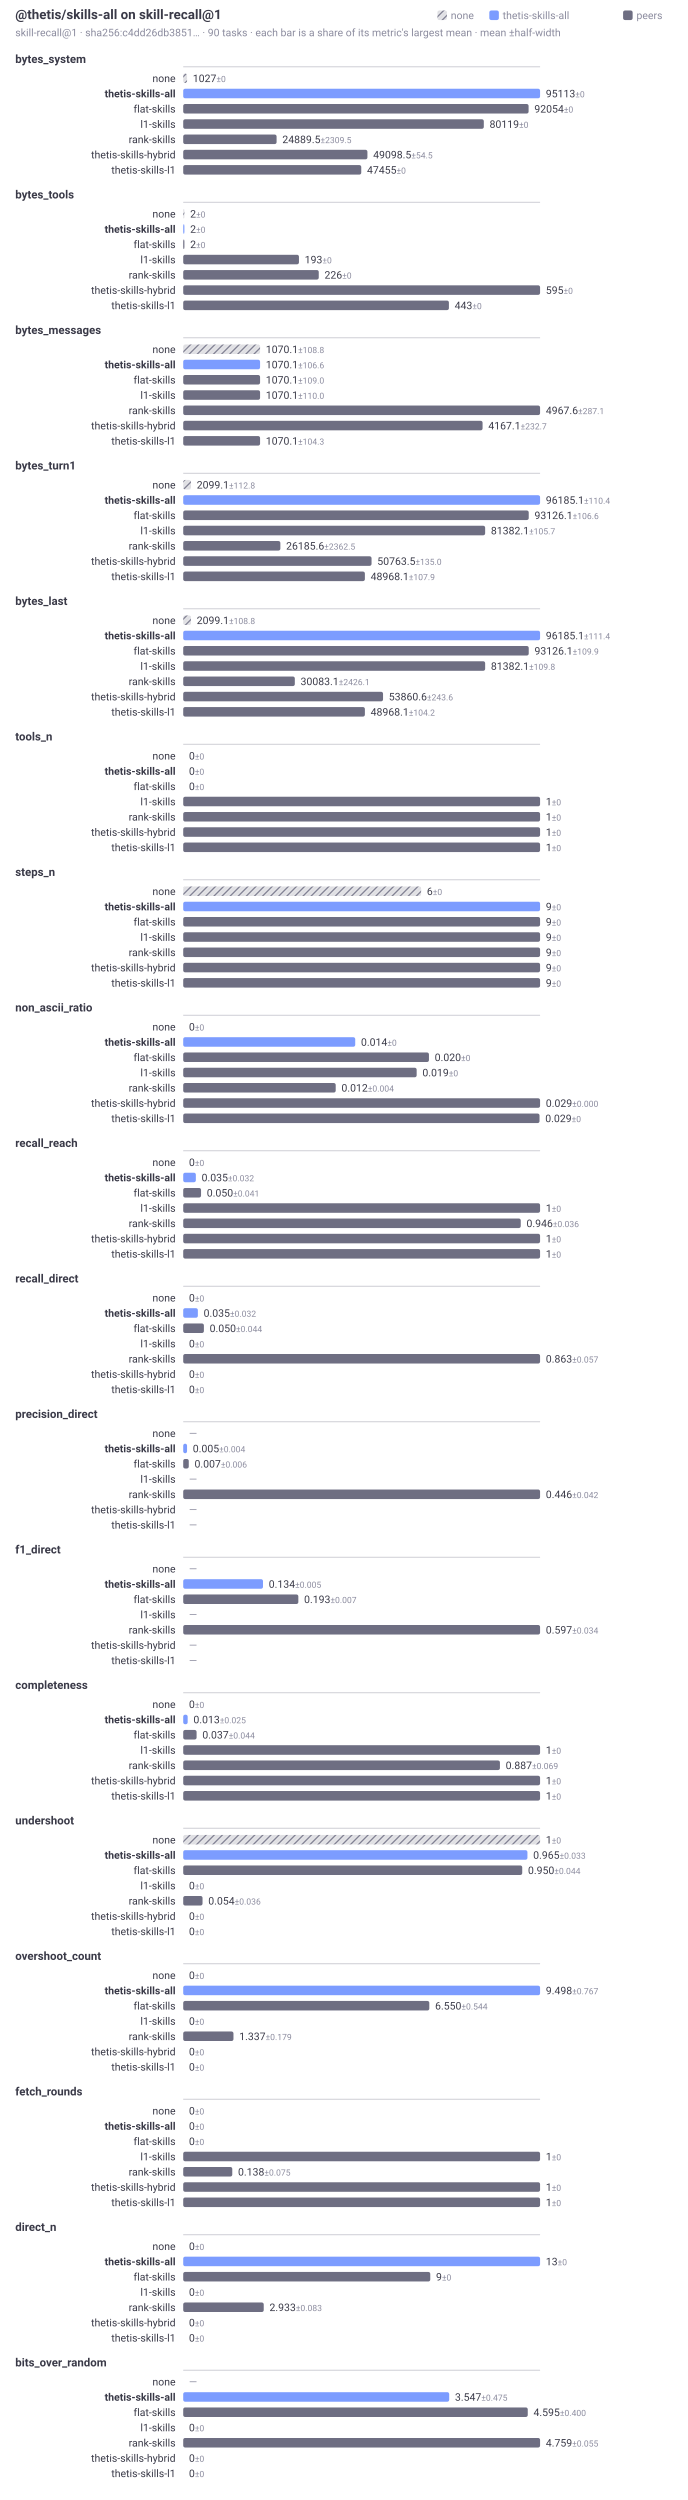
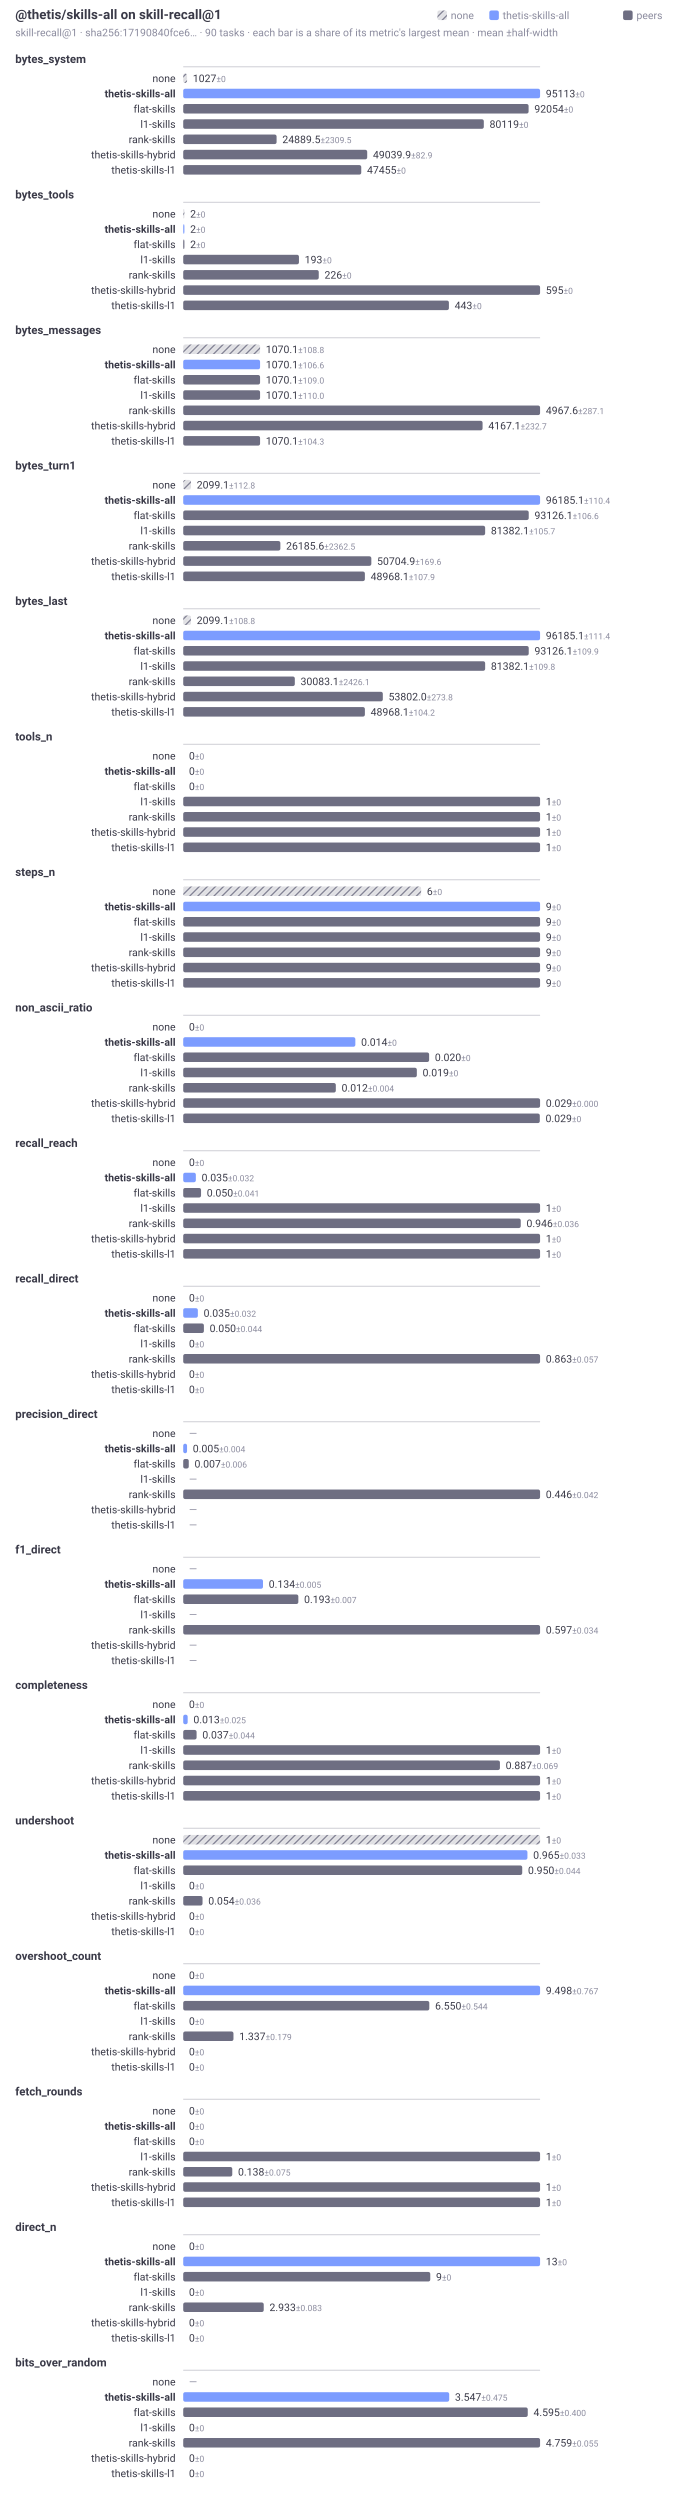
<svg xmlns="http://www.w3.org/2000/svg" width="720" height="2620" viewBox="0 0 720 2620" role="img" aria-labelledby="t d" font-family="system-ui, -apple-system, Segoe UI, Roboto, sans-serif">
  <style>.t{fill:#3a3a48}.f{fill:#8b8b9e}@media (prefers-color-scheme:dark){.t{fill:#d2d2dc}.f{fill:#9a9aae}}</style>
  <defs>
    <pattern id="hatch" width="6" height="6" patternUnits="userSpaceOnUse" patternTransform="rotate(45)">
      <rect width="6" height="6" fill="#6e6e82" fill-opacity="0.22" />
      <line x1="0" y1="0" x2="0" y2="6" stroke="#6e6e82" stroke-width="2" />
    </pattern>
  </defs>
  <text class="t" x="16" y="20" font-size="14" font-weight="600">@thetis/skills-all on skill-recall@1</text>
-   <text class="f" x="16" y="38" font-size="11">skill-recall@1 · sha256:c4dd26db3851… · 90 tasks · each bar is a share of its metric's largest mean · mean ±half-width</text>
+   <text class="f" x="16" y="38" font-size="11">skill-recall@1 · sha256:17190840fce6… · 90 tasks · each bar is a share of its metric's largest mean · mean ±half-width</text>
  <rect x="653" y="11" width="10" height="10" rx="2" fill="#6e6e82" />
  <text class="f" x="667" y="20" font-size="11">peers</text>
  <rect x="512.8" y="11" width="10" height="10" rx="2" fill="#7c9cff" />
  <text class="f" x="526.8" y="20" font-size="11">thetis-skills-all</text>
  <rect x="458.4" y="11" width="10" height="10" rx="2" fill="url(#hatch)" />
  <text class="f" x="472.4" y="20" font-size="11">none</text>
  <text class="t" x="16" y="66" font-size="12" font-weight="600">bytes_system</text>
  <line x1="192" y1="70" x2="566" y2="70" stroke="#6e6e82" stroke-opacity="0.35" stroke-width="1" />
  <text class="t" x="184" y="86" font-size="11" text-anchor="end">none</text>
  <rect x="192" y="77" width="4.04" height="10" rx="2" fill="url(#hatch)" />
  <text class="t" x="202.04" y="86" font-size="11">1027<tspan class="f" font-size="9"> ±0</tspan>
  </text>
  <text class="t" x="184" y="102" font-size="11" text-anchor="end" font-weight="600">thetis-skills-all</text>
  <rect x="192" y="93" width="374" height="10" rx="2" fill="#7c9cff" />
  <text class="t" x="572" y="102" font-size="11">95113<tspan class="f" font-size="9"> ±0</tspan>
  </text>
  <text class="t" x="184" y="118" font-size="11" text-anchor="end">flat-skills</text>
  <rect x="192" y="109" width="361.97" height="10" rx="2" fill="#6e6e82" />
  <text class="t" x="559.97" y="118" font-size="11">92054<tspan class="f" font-size="9"> ±0</tspan>
  </text>
  <text class="t" x="184" y="134" font-size="11" text-anchor="end">l1-skills</text>
  <rect x="192" y="125" width="315.04" height="10" rx="2" fill="#6e6e82" />
  <text class="t" x="513.04" y="134" font-size="11">80119<tspan class="f" font-size="9"> ±0</tspan>
  </text>
  <text class="t" x="184" y="150" font-size="11" text-anchor="end">rank-skills</text>
  <rect x="192" y="141" width="97.87" height="10" rx="2" fill="#6e6e82" />
  <text class="t" x="295.87" y="150" font-size="11">24889.5<tspan class="f" font-size="9"> ±2309.5</tspan>
  </text>
  <text class="t" x="184" y="166" font-size="11" text-anchor="end">thetis-skills-hybrid</text>
-   <rect x="192" y="157" width="193.06" height="10" rx="2" fill="#6e6e82" />
-   <text class="t" x="391.06" y="166" font-size="11">49098.5<tspan class="f" font-size="9"> ±54.5</tspan>
+   <rect x="192" y="157" width="192.83" height="10" rx="2" fill="#6e6e82" />
+   <text class="t" x="390.83" y="166" font-size="11">49039.9<tspan class="f" font-size="9"> ±82.9</tspan>
  </text>
  <text class="t" x="184" y="182" font-size="11" text-anchor="end">thetis-skills-l1</text>
  <rect x="192" y="173" width="186.6" height="10" rx="2" fill="#6e6e82" />
  <text class="t" x="384.6" y="182" font-size="11">47455<tspan class="f" font-size="9"> ±0</tspan>
  </text>
  <text class="t" x="16" y="208" font-size="12" font-weight="600">bytes_tools</text>
  <line x1="192" y1="212" x2="566" y2="212" stroke="#6e6e82" stroke-opacity="0.35" stroke-width="1" />
  <text class="t" x="184" y="228" font-size="11" text-anchor="end">none</text>
  <rect x="192" y="219" width="1.26" height="10" rx="2" fill="url(#hatch)" />
  <text class="t" x="199.26" y="228" font-size="11">2<tspan class="f" font-size="9"> ±0</tspan>
  </text>
  <text class="t" x="184" y="244" font-size="11" text-anchor="end" font-weight="600">thetis-skills-all</text>
  <rect x="192" y="235" width="1.26" height="10" rx="2" fill="#7c9cff" />
  <text class="t" x="199.26" y="244" font-size="11">2<tspan class="f" font-size="9"> ±0</tspan>
  </text>
  <text class="t" x="184" y="260" font-size="11" text-anchor="end">flat-skills</text>
  <rect x="192" y="251" width="1.26" height="10" rx="2" fill="#6e6e82" />
  <text class="t" x="199.26" y="260" font-size="11">2<tspan class="f" font-size="9"> ±0</tspan>
  </text>
  <text class="t" x="184" y="276" font-size="11" text-anchor="end">l1-skills</text>
  <rect x="192" y="267" width="121.31" height="10" rx="2" fill="#6e6e82" />
  <text class="t" x="319.31" y="276" font-size="11">193<tspan class="f" font-size="9"> ±0</tspan>
  </text>
  <text class="t" x="184" y="292" font-size="11" text-anchor="end">rank-skills</text>
  <rect x="192" y="283" width="142.06" height="10" rx="2" fill="#6e6e82" />
  <text class="t" x="340.06" y="292" font-size="11">226<tspan class="f" font-size="9"> ±0</tspan>
  </text>
  <text class="t" x="184" y="308" font-size="11" text-anchor="end">thetis-skills-hybrid</text>
  <rect x="192" y="299" width="374" height="10" rx="2" fill="#6e6e82" />
  <text class="t" x="572" y="308" font-size="11">595<tspan class="f" font-size="9"> ±0</tspan>
  </text>
  <text class="t" x="184" y="324" font-size="11" text-anchor="end">thetis-skills-l1</text>
  <rect x="192" y="315" width="278.46" height="10" rx="2" fill="#6e6e82" />
  <text class="t" x="476.46" y="324" font-size="11">443<tspan class="f" font-size="9"> ±0</tspan>
  </text>
  <text class="t" x="16" y="350" font-size="12" font-weight="600">bytes_messages</text>
  <line x1="192" y1="354" x2="566" y2="354" stroke="#6e6e82" stroke-opacity="0.35" stroke-width="1" />
  <text class="t" x="184" y="370" font-size="11" text-anchor="end">none</text>
  <rect x="192" y="361" width="80.56" height="10" rx="2" fill="url(#hatch)" />
  <text class="t" x="278.56" y="370" font-size="11">1070.1<tspan class="f" font-size="9"> ±108.8</tspan>
  </text>
  <text class="t" x="184" y="386" font-size="11" text-anchor="end" font-weight="600">thetis-skills-all</text>
  <rect x="192" y="377" width="80.56" height="10" rx="2" fill="#7c9cff" />
  <text class="t" x="278.56" y="386" font-size="11">1070.1<tspan class="f" font-size="9"> ±106.6</tspan>
  </text>
  <text class="t" x="184" y="402" font-size="11" text-anchor="end">flat-skills</text>
  <rect x="192" y="393" width="80.56" height="10" rx="2" fill="#6e6e82" />
  <text class="t" x="278.56" y="402" font-size="11">1070.1<tspan class="f" font-size="9"> ±109.0</tspan>
  </text>
  <text class="t" x="184" y="418" font-size="11" text-anchor="end">l1-skills</text>
  <rect x="192" y="409" width="80.56" height="10" rx="2" fill="#6e6e82" />
  <text class="t" x="278.56" y="418" font-size="11">1070.1<tspan class="f" font-size="9"> ±110.0</tspan>
  </text>
  <text class="t" x="184" y="434" font-size="11" text-anchor="end">rank-skills</text>
  <rect x="192" y="425" width="374" height="10" rx="2" fill="#6e6e82" />
  <text class="t" x="572" y="434" font-size="11">4967.6<tspan class="f" font-size="9"> ±287.1</tspan>
  </text>
  <text class="t" x="184" y="450" font-size="11" text-anchor="end">thetis-skills-hybrid</text>
  <rect x="192" y="441" width="313.74" height="10" rx="2" fill="#6e6e82" />
  <text class="t" x="511.74" y="450" font-size="11">4167.1<tspan class="f" font-size="9"> ±232.7</tspan>
  </text>
  <text class="t" x="184" y="466" font-size="11" text-anchor="end">thetis-skills-l1</text>
  <rect x="192" y="457" width="80.56" height="10" rx="2" fill="#6e6e82" />
  <text class="t" x="278.56" y="466" font-size="11">1070.1<tspan class="f" font-size="9"> ±104.3</tspan>
  </text>
  <text class="t" x="16" y="492" font-size="12" font-weight="600">bytes_turn1</text>
  <line x1="192" y1="496" x2="566" y2="496" stroke="#6e6e82" stroke-opacity="0.35" stroke-width="1" />
  <text class="t" x="184" y="512" font-size="11" text-anchor="end">none</text>
  <rect x="192" y="503" width="8.16" height="10" rx="2" fill="url(#hatch)" />
  <text class="t" x="206.16" y="512" font-size="11">2099.1<tspan class="f" font-size="9"> ±112.8</tspan>
  </text>
  <text class="t" x="184" y="528" font-size="11" text-anchor="end" font-weight="600">thetis-skills-all</text>
  <rect x="192" y="519" width="374" height="10" rx="2" fill="#7c9cff" />
  <text class="t" x="572" y="528" font-size="11">96185.1<tspan class="f" font-size="9"> ±110.4</tspan>
  </text>
  <text class="t" x="184" y="544" font-size="11" text-anchor="end">flat-skills</text>
  <rect x="192" y="535" width="362.11" height="10" rx="2" fill="#6e6e82" />
  <text class="t" x="560.11" y="544" font-size="11">93126.1<tspan class="f" font-size="9"> ±106.6</tspan>
  </text>
  <text class="t" x="184" y="560" font-size="11" text-anchor="end">l1-skills</text>
  <rect x="192" y="551" width="316.44" height="10" rx="2" fill="#6e6e82" />
  <text class="t" x="514.44" y="560" font-size="11">81382.1<tspan class="f" font-size="9"> ±105.7</tspan>
  </text>
  <text class="t" x="184" y="576" font-size="11" text-anchor="end">rank-skills</text>
  <rect x="192" y="567" width="101.82" height="10" rx="2" fill="#6e6e82" />
  <text class="t" x="299.82" y="576" font-size="11">26185.6<tspan class="f" font-size="9"> ±2362.5</tspan>
  </text>
  <text class="t" x="184" y="592" font-size="11" text-anchor="end">thetis-skills-hybrid</text>
-   <rect x="192" y="583" width="197.39" height="10" rx="2" fill="#6e6e82" />
-   <text class="t" x="395.39" y="592" font-size="11">50763.5<tspan class="f" font-size="9"> ±135.0</tspan>
+   <rect x="192" y="583" width="197.16" height="10" rx="2" fill="#6e6e82" />
+   <text class="t" x="395.16" y="592" font-size="11">50704.9<tspan class="f" font-size="9"> ±169.6</tspan>
  </text>
  <text class="t" x="184" y="608" font-size="11" text-anchor="end">thetis-skills-l1</text>
  <rect x="192" y="599" width="190.4" height="10" rx="2" fill="#6e6e82" />
  <text class="t" x="388.4" y="608" font-size="11">48968.1<tspan class="f" font-size="9"> ±107.9</tspan>
  </text>
  <text class="t" x="16" y="634" font-size="12" font-weight="600">bytes_last</text>
  <line x1="192" y1="638" x2="566" y2="638" stroke="#6e6e82" stroke-opacity="0.35" stroke-width="1" />
  <text class="t" x="184" y="654" font-size="11" text-anchor="end">none</text>
  <rect x="192" y="645" width="8.16" height="10" rx="2" fill="url(#hatch)" />
  <text class="t" x="206.16" y="654" font-size="11">2099.1<tspan class="f" font-size="9"> ±108.8</tspan>
  </text>
  <text class="t" x="184" y="670" font-size="11" text-anchor="end" font-weight="600">thetis-skills-all</text>
  <rect x="192" y="661" width="374" height="10" rx="2" fill="#7c9cff" />
  <text class="t" x="572" y="670" font-size="11">96185.1<tspan class="f" font-size="9"> ±111.4</tspan>
  </text>
  <text class="t" x="184" y="686" font-size="11" text-anchor="end">flat-skills</text>
  <rect x="192" y="677" width="362.11" height="10" rx="2" fill="#6e6e82" />
  <text class="t" x="560.11" y="686" font-size="11">93126.1<tspan class="f" font-size="9"> ±109.9</tspan>
  </text>
  <text class="t" x="184" y="702" font-size="11" text-anchor="end">l1-skills</text>
  <rect x="192" y="693" width="316.44" height="10" rx="2" fill="#6e6e82" />
  <text class="t" x="514.44" y="702" font-size="11">81382.1<tspan class="f" font-size="9"> ±109.8</tspan>
  </text>
  <text class="t" x="184" y="718" font-size="11" text-anchor="end">rank-skills</text>
  <rect x="192" y="709" width="116.97" height="10" rx="2" fill="#6e6e82" />
  <text class="t" x="314.97" y="718" font-size="11">30083.1<tspan class="f" font-size="9"> ±2426.1</tspan>
  </text>
  <text class="t" x="184" y="734" font-size="11" text-anchor="end">thetis-skills-hybrid</text>
-   <rect x="192" y="725" width="209.43" height="10" rx="2" fill="#6e6e82" />
-   <text class="t" x="407.43" y="734" font-size="11">53860.6<tspan class="f" font-size="9"> ±243.6</tspan>
+   <rect x="192" y="725" width="209.2" height="10" rx="2" fill="#6e6e82" />
+   <text class="t" x="407.2" y="734" font-size="11">53802.0<tspan class="f" font-size="9"> ±273.8</tspan>
  </text>
  <text class="t" x="184" y="750" font-size="11" text-anchor="end">thetis-skills-l1</text>
  <rect x="192" y="741" width="190.4" height="10" rx="2" fill="#6e6e82" />
  <text class="t" x="388.4" y="750" font-size="11">48968.1<tspan class="f" font-size="9"> ±104.2</tspan>
  </text>
  <text class="t" x="16" y="776" font-size="12" font-weight="600">tools_n</text>
  <line x1="192" y1="780" x2="566" y2="780" stroke="#6e6e82" stroke-opacity="0.35" stroke-width="1" />
  <text class="t" x="184" y="796" font-size="11" text-anchor="end">none</text>
  <rect x="192" y="787" width="0" height="10" rx="2" fill="url(#hatch)" />
  <text class="t" x="198" y="796" font-size="11">0<tspan class="f" font-size="9"> ±0</tspan>
  </text>
  <text class="t" x="184" y="812" font-size="11" text-anchor="end" font-weight="600">thetis-skills-all</text>
  <rect x="192" y="803" width="0" height="10" rx="2" fill="#7c9cff" />
  <text class="t" x="198" y="812" font-size="11">0<tspan class="f" font-size="9"> ±0</tspan>
  </text>
  <text class="t" x="184" y="828" font-size="11" text-anchor="end">flat-skills</text>
  <rect x="192" y="819" width="0" height="10" rx="2" fill="#6e6e82" />
  <text class="t" x="198" y="828" font-size="11">0<tspan class="f" font-size="9"> ±0</tspan>
  </text>
  <text class="t" x="184" y="844" font-size="11" text-anchor="end">l1-skills</text>
  <rect x="192" y="835" width="374" height="10" rx="2" fill="#6e6e82" />
  <text class="t" x="572" y="844" font-size="11">1<tspan class="f" font-size="9"> ±0</tspan>
  </text>
  <text class="t" x="184" y="860" font-size="11" text-anchor="end">rank-skills</text>
  <rect x="192" y="851" width="374" height="10" rx="2" fill="#6e6e82" />
  <text class="t" x="572" y="860" font-size="11">1<tspan class="f" font-size="9"> ±0</tspan>
  </text>
  <text class="t" x="184" y="876" font-size="11" text-anchor="end">thetis-skills-hybrid</text>
  <rect x="192" y="867" width="374" height="10" rx="2" fill="#6e6e82" />
  <text class="t" x="572" y="876" font-size="11">1<tspan class="f" font-size="9"> ±0</tspan>
  </text>
  <text class="t" x="184" y="892" font-size="11" text-anchor="end">thetis-skills-l1</text>
  <rect x="192" y="883" width="374" height="10" rx="2" fill="#6e6e82" />
  <text class="t" x="572" y="892" font-size="11">1<tspan class="f" font-size="9"> ±0</tspan>
  </text>
  <text class="t" x="16" y="918" font-size="12" font-weight="600">steps_n</text>
  <line x1="192" y1="922" x2="566" y2="922" stroke="#6e6e82" stroke-opacity="0.35" stroke-width="1" />
  <text class="t" x="184" y="938" font-size="11" text-anchor="end">none</text>
  <rect x="192" y="929" width="249.33" height="10" rx="2" fill="url(#hatch)" />
  <text class="t" x="447.33" y="938" font-size="11">6<tspan class="f" font-size="9"> ±0</tspan>
  </text>
  <text class="t" x="184" y="954" font-size="11" text-anchor="end" font-weight="600">thetis-skills-all</text>
  <rect x="192" y="945" width="374" height="10" rx="2" fill="#7c9cff" />
  <text class="t" x="572" y="954" font-size="11">9<tspan class="f" font-size="9"> ±0</tspan>
  </text>
  <text class="t" x="184" y="970" font-size="11" text-anchor="end">flat-skills</text>
  <rect x="192" y="961" width="374" height="10" rx="2" fill="#6e6e82" />
  <text class="t" x="572" y="970" font-size="11">9<tspan class="f" font-size="9"> ±0</tspan>
  </text>
  <text class="t" x="184" y="986" font-size="11" text-anchor="end">l1-skills</text>
  <rect x="192" y="977" width="374" height="10" rx="2" fill="#6e6e82" />
  <text class="t" x="572" y="986" font-size="11">9<tspan class="f" font-size="9"> ±0</tspan>
  </text>
  <text class="t" x="184" y="1002" font-size="11" text-anchor="end">rank-skills</text>
  <rect x="192" y="993" width="374" height="10" rx="2" fill="#6e6e82" />
  <text class="t" x="572" y="1002" font-size="11">9<tspan class="f" font-size="9"> ±0</tspan>
  </text>
  <text class="t" x="184" y="1018" font-size="11" text-anchor="end">thetis-skills-hybrid</text>
  <rect x="192" y="1009" width="374" height="10" rx="2" fill="#6e6e82" />
  <text class="t" x="572" y="1018" font-size="11">9<tspan class="f" font-size="9"> ±0</tspan>
  </text>
  <text class="t" x="184" y="1034" font-size="11" text-anchor="end">thetis-skills-l1</text>
  <rect x="192" y="1025" width="374" height="10" rx="2" fill="#6e6e82" />
  <text class="t" x="572" y="1034" font-size="11">9<tspan class="f" font-size="9"> ±0</tspan>
  </text>
  <text class="t" x="16" y="1060" font-size="12" font-weight="600">non_ascii_ratio</text>
  <line x1="192" y1="1064" x2="566" y2="1064" stroke="#6e6e82" stroke-opacity="0.35" stroke-width="1" />
  <text class="t" x="184" y="1080" font-size="11" text-anchor="end">none</text>
  <rect x="192" y="1071" width="0" height="10" rx="2" fill="url(#hatch)" />
  <text class="t" x="198" y="1080" font-size="11">0<tspan class="f" font-size="9"> ±0</tspan>
  </text>
  <text class="t" x="184" y="1096" font-size="11" text-anchor="end" font-weight="600">thetis-skills-all</text>
-   <rect x="192" y="1087" width="180.28" height="10" rx="2" fill="#7c9cff" />
-   <text class="t" x="378.28" y="1096" font-size="11">0.014<tspan class="f" font-size="9"> ±0</tspan>
+   <rect x="192" y="1087" width="180.41" height="10" rx="2" fill="#7c9cff" />
+   <text class="t" x="378.41" y="1096" font-size="11">0.014<tspan class="f" font-size="9"> ±0</tspan>
  </text>
  <text class="t" x="184" y="1112" font-size="11" text-anchor="end">flat-skills</text>
-   <rect x="192" y="1103" width="257.54" height="10" rx="2" fill="#6e6e82" />
-   <text class="t" x="455.54" y="1112" font-size="11">0.020<tspan class="f" font-size="9"> ±0</tspan>
+   <rect x="192" y="1103" width="257.73" height="10" rx="2" fill="#6e6e82" />
+   <text class="t" x="455.73" y="1112" font-size="11">0.020<tspan class="f" font-size="9"> ±0</tspan>
  </text>
  <text class="t" x="184" y="1128" font-size="11" text-anchor="end">l1-skills</text>
-   <rect x="192" y="1119" width="244.66" height="10" rx="2" fill="#6e6e82" />
-   <text class="t" x="442.66" y="1128" font-size="11">0.019<tspan class="f" font-size="9"> ±0</tspan>
+   <rect x="192" y="1119" width="244.85" height="10" rx="2" fill="#6e6e82" />
+   <text class="t" x="442.85" y="1128" font-size="11">0.019<tspan class="f" font-size="9"> ±0</tspan>
  </text>
  <text class="t" x="184" y="1144" font-size="11" text-anchor="end">rank-skills</text>
-   <rect x="192" y="1135" width="159.82" height="10" rx="2" fill="#6e6e82" />
-   <text class="t" x="357.82" y="1144" font-size="11">0.012<tspan class="f" font-size="9"> ±0.004</tspan>
+   <rect x="192" y="1135" width="159.94" height="10" rx="2" fill="#6e6e82" />
+   <text class="t" x="357.94" y="1144" font-size="11">0.012<tspan class="f" font-size="9"> ±0.004</tspan>
  </text>
  <text class="t" x="184" y="1160" font-size="11" text-anchor="end">thetis-skills-hybrid</text>
  <rect x="192" y="1151" width="374" height="10" rx="2" fill="#6e6e82" />
  <text class="t" x="572" y="1160" font-size="11">0.029<tspan class="f" font-size="9"> ±0.000</tspan>
  </text>
  <text class="t" x="184" y="1176" font-size="11" text-anchor="end">thetis-skills-l1</text>
-   <rect x="192" y="1167" width="373.43" height="10" rx="2" fill="#6e6e82" />
-   <text class="t" x="571.43" y="1176" font-size="11">0.029<tspan class="f" font-size="9"> ±0</tspan>
+   <rect x="192" y="1167" width="373.71" height="10" rx="2" fill="#6e6e82" />
+   <text class="t" x="571.71" y="1176" font-size="11">0.029<tspan class="f" font-size="9"> ±0</tspan>
  </text>
  <text class="t" x="16" y="1202" font-size="12" font-weight="600">recall_reach</text>
  <line x1="192" y1="1206" x2="566" y2="1206" stroke="#6e6e82" stroke-opacity="0.35" stroke-width="1" />
  <text class="t" x="184" y="1222" font-size="11" text-anchor="end">none</text>
  <rect x="192" y="1213" width="0" height="10" rx="2" fill="url(#hatch)" />
  <text class="t" x="198" y="1222" font-size="11">0<tspan class="f" font-size="9"> ±0</tspan>
  </text>
  <text class="t" x="184" y="1238" font-size="11" text-anchor="end" font-weight="600">thetis-skills-all</text>
  <rect x="192" y="1229" width="13.25" height="10" rx="2" fill="#7c9cff" />
  <text class="t" x="211.25" y="1238" font-size="11">0.035<tspan class="f" font-size="9"> ±0.032</tspan>
  </text>
  <text class="t" x="184" y="1254" font-size="11" text-anchor="end">flat-skills</text>
  <rect x="192" y="1245" width="18.7" height="10" rx="2" fill="#6e6e82" />
  <text class="t" x="216.7" y="1254" font-size="11">0.050<tspan class="f" font-size="9"> ±0.041</tspan>
  </text>
  <text class="t" x="184" y="1270" font-size="11" text-anchor="end">l1-skills</text>
  <rect x="192" y="1261" width="374" height="10" rx="2" fill="#6e6e82" />
  <text class="t" x="572" y="1270" font-size="11">1<tspan class="f" font-size="9"> ±0</tspan>
  </text>
  <text class="t" x="184" y="1286" font-size="11" text-anchor="end">rank-skills</text>
  <rect x="192" y="1277" width="353.74" height="10" rx="2" fill="#6e6e82" />
  <text class="t" x="551.74" y="1286" font-size="11">0.946<tspan class="f" font-size="9"> ±0.036</tspan>
  </text>
  <text class="t" x="184" y="1302" font-size="11" text-anchor="end">thetis-skills-hybrid</text>
  <rect x="192" y="1293" width="374" height="10" rx="2" fill="#6e6e82" />
  <text class="t" x="572" y="1302" font-size="11">1<tspan class="f" font-size="9"> ±0</tspan>
  </text>
  <text class="t" x="184" y="1318" font-size="11" text-anchor="end">thetis-skills-l1</text>
  <rect x="192" y="1309" width="374" height="10" rx="2" fill="#6e6e82" />
  <text class="t" x="572" y="1318" font-size="11">1<tspan class="f" font-size="9"> ±0</tspan>
  </text>
  <text class="t" x="16" y="1344" font-size="12" font-weight="600">recall_direct</text>
  <line x1="192" y1="1348" x2="566" y2="1348" stroke="#6e6e82" stroke-opacity="0.35" stroke-width="1" />
  <text class="t" x="184" y="1364" font-size="11" text-anchor="end">none</text>
  <rect x="192" y="1355" width="0" height="10" rx="2" fill="url(#hatch)" />
  <text class="t" x="198" y="1364" font-size="11">0<tspan class="f" font-size="9"> ±0</tspan>
  </text>
  <text class="t" x="184" y="1380" font-size="11" text-anchor="end" font-weight="600">thetis-skills-all</text>
  <rect x="192" y="1371" width="15.36" height="10" rx="2" fill="#7c9cff" />
  <text class="t" x="213.36" y="1380" font-size="11">0.035<tspan class="f" font-size="9"> ±0.032</tspan>
  </text>
  <text class="t" x="184" y="1396" font-size="11" text-anchor="end">flat-skills</text>
  <rect x="192" y="1387" width="21.68" height="10" rx="2" fill="#6e6e82" />
  <text class="t" x="219.68" y="1396" font-size="11">0.050<tspan class="f" font-size="9"> ±0.044</tspan>
  </text>
  <text class="t" x="184" y="1412" font-size="11" text-anchor="end">l1-skills</text>
  <rect x="192" y="1403" width="0" height="10" rx="2" fill="#6e6e82" />
  <text class="t" x="198" y="1412" font-size="11">0<tspan class="f" font-size="9"> ±0</tspan>
  </text>
  <text class="t" x="184" y="1428" font-size="11" text-anchor="end">rank-skills</text>
  <rect x="192" y="1419" width="374" height="10" rx="2" fill="#6e6e82" />
  <text class="t" x="572" y="1428" font-size="11">0.863<tspan class="f" font-size="9"> ±0.057</tspan>
  </text>
  <text class="t" x="184" y="1444" font-size="11" text-anchor="end">thetis-skills-hybrid</text>
  <rect x="192" y="1435" width="0" height="10" rx="2" fill="#6e6e82" />
  <text class="t" x="198" y="1444" font-size="11">0<tspan class="f" font-size="9"> ±0</tspan>
  </text>
  <text class="t" x="184" y="1460" font-size="11" text-anchor="end">thetis-skills-l1</text>
  <rect x="192" y="1451" width="0" height="10" rx="2" fill="#6e6e82" />
  <text class="t" x="198" y="1460" font-size="11">0<tspan class="f" font-size="9"> ±0</tspan>
  </text>
  <text class="t" x="16" y="1486" font-size="12" font-weight="600">precision_direct</text>
  <line x1="192" y1="1490" x2="566" y2="1490" stroke="#6e6e82" stroke-opacity="0.35" stroke-width="1" />
  <text class="t" x="184" y="1506" font-size="11" text-anchor="end">none</text>
  <rect x="192" y="1497" width="0" height="10" rx="2" fill="url(#hatch)" />
  <text class="f" x="198" y="1506" font-size="11">—</text>
  <text class="t" x="184" y="1522" font-size="11" text-anchor="end" font-weight="600">thetis-skills-all</text>
  <rect x="192" y="1513" width="4.03" height="10" rx="2" fill="#7c9cff" />
  <text class="t" x="202.03" y="1522" font-size="11">0.005<tspan class="f" font-size="9"> ±0.004</tspan>
  </text>
  <text class="t" x="184" y="1538" font-size="11" text-anchor="end">flat-skills</text>
  <rect x="192" y="1529" width="5.83" height="10" rx="2" fill="#6e6e82" />
  <text class="t" x="203.83" y="1538" font-size="11">0.007<tspan class="f" font-size="9"> ±0.006</tspan>
  </text>
  <text class="t" x="184" y="1554" font-size="11" text-anchor="end">l1-skills</text>
  <rect x="192" y="1545" width="0" height="10" rx="2" fill="#6e6e82" />
  <text class="f" x="198" y="1554" font-size="11">—</text>
  <text class="t" x="184" y="1570" font-size="11" text-anchor="end">rank-skills</text>
  <rect x="192" y="1561" width="374" height="10" rx="2" fill="#6e6e82" />
  <text class="t" x="572" y="1570" font-size="11">0.446<tspan class="f" font-size="9"> ±0.042</tspan>
  </text>
  <text class="t" x="184" y="1586" font-size="11" text-anchor="end">thetis-skills-hybrid</text>
  <rect x="192" y="1577" width="0" height="10" rx="2" fill="#6e6e82" />
  <text class="f" x="198" y="1586" font-size="11">—</text>
  <text class="t" x="184" y="1602" font-size="11" text-anchor="end">thetis-skills-l1</text>
  <rect x="192" y="1593" width="0" height="10" rx="2" fill="#6e6e82" />
  <text class="f" x="198" y="1602" font-size="11">—</text>
  <text class="t" x="16" y="1628" font-size="12" font-weight="600">f1_direct</text>
  <line x1="192" y1="1632" x2="566" y2="1632" stroke="#6e6e82" stroke-opacity="0.35" stroke-width="1" />
  <text class="t" x="184" y="1648" font-size="11" text-anchor="end">none</text>
  <rect x="192" y="1639" width="0" height="10" rx="2" fill="url(#hatch)" />
  <text class="f" x="198" y="1648" font-size="11">—</text>
  <text class="t" x="184" y="1664" font-size="11" text-anchor="end" font-weight="600">thetis-skills-all</text>
  <rect x="192" y="1655" width="83.63" height="10" rx="2" fill="#7c9cff" />
  <text class="t" x="281.63" y="1664" font-size="11">0.134<tspan class="f" font-size="9"> ±0.005</tspan>
  </text>
  <text class="t" x="184" y="1680" font-size="11" text-anchor="end">flat-skills</text>
  <rect x="192" y="1671" width="120.66" height="10" rx="2" fill="#6e6e82" />
  <text class="t" x="318.66" y="1680" font-size="11">0.193<tspan class="f" font-size="9"> ±0.007</tspan>
  </text>
  <text class="t" x="184" y="1696" font-size="11" text-anchor="end">l1-skills</text>
  <rect x="192" y="1687" width="0" height="10" rx="2" fill="#6e6e82" />
  <text class="f" x="198" y="1696" font-size="11">—</text>
  <text class="t" x="184" y="1712" font-size="11" text-anchor="end">rank-skills</text>
  <rect x="192" y="1703" width="374" height="10" rx="2" fill="#6e6e82" />
  <text class="t" x="572" y="1712" font-size="11">0.597<tspan class="f" font-size="9"> ±0.034</tspan>
  </text>
  <text class="t" x="184" y="1728" font-size="11" text-anchor="end">thetis-skills-hybrid</text>
  <rect x="192" y="1719" width="0" height="10" rx="2" fill="#6e6e82" />
  <text class="f" x="198" y="1728" font-size="11">—</text>
  <text class="t" x="184" y="1744" font-size="11" text-anchor="end">thetis-skills-l1</text>
  <rect x="192" y="1735" width="0" height="10" rx="2" fill="#6e6e82" />
  <text class="f" x="198" y="1744" font-size="11">—</text>
  <text class="t" x="16" y="1770" font-size="12" font-weight="600">completeness</text>
  <line x1="192" y1="1774" x2="566" y2="1774" stroke="#6e6e82" stroke-opacity="0.35" stroke-width="1" />
  <text class="t" x="184" y="1790" font-size="11" text-anchor="end">none</text>
  <rect x="192" y="1781" width="0" height="10" rx="2" fill="url(#hatch)" />
  <text class="t" x="198" y="1790" font-size="11">0<tspan class="f" font-size="9"> ±0</tspan>
  </text>
  <text class="t" x="184" y="1806" font-size="11" text-anchor="end" font-weight="600">thetis-skills-all</text>
  <rect x="192" y="1797" width="4.68" height="10" rx="2" fill="#7c9cff" />
  <text class="t" x="202.68" y="1806" font-size="11">0.013<tspan class="f" font-size="9"> ±0.025</tspan>
  </text>
  <text class="t" x="184" y="1822" font-size="11" text-anchor="end">flat-skills</text>
  <rect x="192" y="1813" width="14.03" height="10" rx="2" fill="#6e6e82" />
  <text class="t" x="212.03" y="1822" font-size="11">0.037<tspan class="f" font-size="9"> ±0.044</tspan>
  </text>
  <text class="t" x="184" y="1838" font-size="11" text-anchor="end">l1-skills</text>
  <rect x="192" y="1829" width="374" height="10" rx="2" fill="#6e6e82" />
  <text class="t" x="572" y="1838" font-size="11">1<tspan class="f" font-size="9"> ±0</tspan>
  </text>
  <text class="t" x="184" y="1854" font-size="11" text-anchor="end">rank-skills</text>
  <rect x="192" y="1845" width="331.93" height="10" rx="2" fill="#6e6e82" />
  <text class="t" x="529.92" y="1854" font-size="11">0.887<tspan class="f" font-size="9"> ±0.069</tspan>
  </text>
  <text class="t" x="184" y="1870" font-size="11" text-anchor="end">thetis-skills-hybrid</text>
  <rect x="192" y="1861" width="374" height="10" rx="2" fill="#6e6e82" />
  <text class="t" x="572" y="1870" font-size="11">1<tspan class="f" font-size="9"> ±0</tspan>
  </text>
  <text class="t" x="184" y="1886" font-size="11" text-anchor="end">thetis-skills-l1</text>
  <rect x="192" y="1877" width="374" height="10" rx="2" fill="#6e6e82" />
  <text class="t" x="572" y="1886" font-size="11">1<tspan class="f" font-size="9"> ±0</tspan>
  </text>
  <text class="t" x="16" y="1912" font-size="12" font-weight="600">undershoot</text>
  <line x1="192" y1="1916" x2="566" y2="1916" stroke="#6e6e82" stroke-opacity="0.35" stroke-width="1" />
  <text class="t" x="184" y="1932" font-size="11" text-anchor="end">none</text>
  <rect x="192" y="1923" width="374" height="10" rx="2" fill="url(#hatch)" />
  <text class="t" x="572" y="1932" font-size="11">1<tspan class="f" font-size="9"> ±0</tspan>
  </text>
  <text class="t" x="184" y="1948" font-size="11" text-anchor="end" font-weight="600">thetis-skills-all</text>
  <rect x="192" y="1939" width="360.75" height="10" rx="2" fill="#7c9cff" />
  <text class="t" x="558.75" y="1948" font-size="11">0.965<tspan class="f" font-size="9"> ±0.033</tspan>
  </text>
  <text class="t" x="184" y="1964" font-size="11" text-anchor="end">flat-skills</text>
  <rect x="192" y="1955" width="355.3" height="10" rx="2" fill="#6e6e82" />
  <text class="t" x="553.3" y="1964" font-size="11">0.950<tspan class="f" font-size="9"> ±0.044</tspan>
  </text>
  <text class="t" x="184" y="1980" font-size="11" text-anchor="end">l1-skills</text>
  <rect x="192" y="1971" width="0" height="10" rx="2" fill="#6e6e82" />
  <text class="t" x="198" y="1980" font-size="11">0<tspan class="f" font-size="9"> ±0</tspan>
  </text>
  <text class="t" x="184" y="1996" font-size="11" text-anchor="end">rank-skills</text>
  <rect x="192" y="1987" width="20.26" height="10" rx="2" fill="#6e6e82" />
  <text class="t" x="218.26" y="1996" font-size="11">0.054<tspan class="f" font-size="9"> ±0.036</tspan>
  </text>
  <text class="t" x="184" y="2012" font-size="11" text-anchor="end">thetis-skills-hybrid</text>
  <rect x="192" y="2003" width="0" height="10" rx="2" fill="#6e6e82" />
  <text class="t" x="198" y="2012" font-size="11">0<tspan class="f" font-size="9"> ±0</tspan>
  </text>
  <text class="t" x="184" y="2028" font-size="11" text-anchor="end">thetis-skills-l1</text>
  <rect x="192" y="2019" width="0" height="10" rx="2" fill="#6e6e82" />
  <text class="t" x="198" y="2028" font-size="11">0<tspan class="f" font-size="9"> ±0</tspan>
  </text>
  <text class="t" x="16" y="2054" font-size="12" font-weight="600">overshoot_count</text>
  <line x1="192" y1="2058" x2="566" y2="2058" stroke="#6e6e82" stroke-opacity="0.35" stroke-width="1" />
  <text class="t" x="184" y="2074" font-size="11" text-anchor="end">none</text>
  <rect x="192" y="2065" width="0" height="10" rx="2" fill="url(#hatch)" />
  <text class="t" x="198" y="2074" font-size="11">0<tspan class="f" font-size="9"> ±0</tspan>
  </text>
  <text class="t" x="184" y="2090" font-size="11" text-anchor="end" font-weight="600">thetis-skills-all</text>
  <rect x="192" y="2081" width="374" height="10" rx="2" fill="#7c9cff" />
  <text class="t" x="572" y="2090" font-size="11">9.498<tspan class="f" font-size="9"> ±0.767</tspan>
  </text>
  <text class="t" x="184" y="2106" font-size="11" text-anchor="end">flat-skills</text>
  <rect x="192" y="2097" width="257.92" height="10" rx="2" fill="#6e6e82" />
  <text class="t" x="455.92" y="2106" font-size="11">6.550<tspan class="f" font-size="9"> ±0.544</tspan>
  </text>
  <text class="t" x="184" y="2122" font-size="11" text-anchor="end">l1-skills</text>
  <rect x="192" y="2113" width="0" height="10" rx="2" fill="#6e6e82" />
  <text class="t" x="198" y="2122" font-size="11">0<tspan class="f" font-size="9"> ±0</tspan>
  </text>
  <text class="t" x="184" y="2138" font-size="11" text-anchor="end">rank-skills</text>
  <rect x="192" y="2129" width="52.67" height="10" rx="2" fill="#6e6e82" />
  <text class="t" x="250.67" y="2138" font-size="11">1.337<tspan class="f" font-size="9"> ±0.179</tspan>
  </text>
  <text class="t" x="184" y="2154" font-size="11" text-anchor="end">thetis-skills-hybrid</text>
  <rect x="192" y="2145" width="0" height="10" rx="2" fill="#6e6e82" />
  <text class="t" x="198" y="2154" font-size="11">0<tspan class="f" font-size="9"> ±0</tspan>
  </text>
  <text class="t" x="184" y="2170" font-size="11" text-anchor="end">thetis-skills-l1</text>
  <rect x="192" y="2161" width="0" height="10" rx="2" fill="#6e6e82" />
  <text class="t" x="198" y="2170" font-size="11">0<tspan class="f" font-size="9"> ±0</tspan>
  </text>
  <text class="t" x="16" y="2196" font-size="12" font-weight="600">fetch_rounds</text>
  <line x1="192" y1="2200" x2="566" y2="2200" stroke="#6e6e82" stroke-opacity="0.35" stroke-width="1" />
  <text class="t" x="184" y="2216" font-size="11" text-anchor="end">none</text>
  <rect x="192" y="2207" width="0" height="10" rx="2" fill="url(#hatch)" />
  <text class="t" x="198" y="2216" font-size="11">0<tspan class="f" font-size="9"> ±0</tspan>
  </text>
  <text class="t" x="184" y="2232" font-size="11" text-anchor="end" font-weight="600">thetis-skills-all</text>
  <rect x="192" y="2223" width="0" height="10" rx="2" fill="#7c9cff" />
  <text class="t" x="198" y="2232" font-size="11">0<tspan class="f" font-size="9"> ±0</tspan>
  </text>
  <text class="t" x="184" y="2248" font-size="11" text-anchor="end">flat-skills</text>
  <rect x="192" y="2239" width="0" height="10" rx="2" fill="#6e6e82" />
  <text class="t" x="198" y="2248" font-size="11">0<tspan class="f" font-size="9"> ±0</tspan>
  </text>
  <text class="t" x="184" y="2264" font-size="11" text-anchor="end">l1-skills</text>
  <rect x="192" y="2255" width="374" height="10" rx="2" fill="#6e6e82" />
  <text class="t" x="572" y="2264" font-size="11">1<tspan class="f" font-size="9"> ±0</tspan>
  </text>
  <text class="t" x="184" y="2280" font-size="11" text-anchor="end">rank-skills</text>
  <rect x="192" y="2271" width="51.43" height="10" rx="2" fill="#6e6e82" />
  <text class="t" x="249.43" y="2280" font-size="11">0.138<tspan class="f" font-size="9"> ±0.075</tspan>
  </text>
  <text class="t" x="184" y="2296" font-size="11" text-anchor="end">thetis-skills-hybrid</text>
  <rect x="192" y="2287" width="374" height="10" rx="2" fill="#6e6e82" />
  <text class="t" x="572" y="2296" font-size="11">1<tspan class="f" font-size="9"> ±0</tspan>
  </text>
  <text class="t" x="184" y="2312" font-size="11" text-anchor="end">thetis-skills-l1</text>
  <rect x="192" y="2303" width="374" height="10" rx="2" fill="#6e6e82" />
  <text class="t" x="572" y="2312" font-size="11">1<tspan class="f" font-size="9"> ±0</tspan>
  </text>
  <text class="t" x="16" y="2338" font-size="12" font-weight="600">direct_n</text>
  <line x1="192" y1="2342" x2="566" y2="2342" stroke="#6e6e82" stroke-opacity="0.35" stroke-width="1" />
  <text class="t" x="184" y="2358" font-size="11" text-anchor="end">none</text>
  <rect x="192" y="2349" width="0" height="10" rx="2" fill="url(#hatch)" />
  <text class="t" x="198" y="2358" font-size="11">0<tspan class="f" font-size="9"> ±0</tspan>
  </text>
  <text class="t" x="184" y="2374" font-size="11" text-anchor="end" font-weight="600">thetis-skills-all</text>
  <rect x="192" y="2365" width="374" height="10" rx="2" fill="#7c9cff" />
  <text class="t" x="572" y="2374" font-size="11">13<tspan class="f" font-size="9"> ±0</tspan>
  </text>
  <text class="t" x="184" y="2390" font-size="11" text-anchor="end">flat-skills</text>
  <rect x="192" y="2381" width="258.92" height="10" rx="2" fill="#6e6e82" />
  <text class="t" x="456.92" y="2390" font-size="11">9<tspan class="f" font-size="9"> ±0</tspan>
  </text>
  <text class="t" x="184" y="2406" font-size="11" text-anchor="end">l1-skills</text>
  <rect x="192" y="2397" width="0" height="10" rx="2" fill="#6e6e82" />
  <text class="t" x="198" y="2406" font-size="11">0<tspan class="f" font-size="9"> ±0</tspan>
  </text>
  <text class="t" x="184" y="2422" font-size="11" text-anchor="end">rank-skills</text>
  <rect x="192" y="2413" width="84.39" height="10" rx="2" fill="#6e6e82" />
  <text class="t" x="282.39" y="2422" font-size="11">2.933<tspan class="f" font-size="9"> ±0.083</tspan>
  </text>
  <text class="t" x="184" y="2438" font-size="11" text-anchor="end">thetis-skills-hybrid</text>
  <rect x="192" y="2429" width="0" height="10" rx="2" fill="#6e6e82" />
  <text class="t" x="198" y="2438" font-size="11">0<tspan class="f" font-size="9"> ±0</tspan>
  </text>
  <text class="t" x="184" y="2454" font-size="11" text-anchor="end">thetis-skills-l1</text>
  <rect x="192" y="2445" width="0" height="10" rx="2" fill="#6e6e82" />
  <text class="t" x="198" y="2454" font-size="11">0<tspan class="f" font-size="9"> ±0</tspan>
  </text>
  <text class="t" x="16" y="2480" font-size="12" font-weight="600">bits_over_random</text>
  <line x1="192" y1="2484" x2="566" y2="2484" stroke="#6e6e82" stroke-opacity="0.35" stroke-width="1" />
  <text class="t" x="184" y="2500" font-size="11" text-anchor="end">none</text>
  <rect x="192" y="2491" width="0" height="10" rx="2" fill="url(#hatch)" />
  <text class="f" x="198" y="2500" font-size="11">—</text>
  <text class="t" x="184" y="2516" font-size="11" text-anchor="end" font-weight="600">thetis-skills-all</text>
  <rect x="192" y="2507" width="278.77" height="10" rx="2" fill="#7c9cff" />
  <text class="t" x="476.77" y="2516" font-size="11">3.547<tspan class="f" font-size="9"> ±0.475</tspan>
  </text>
  <text class="t" x="184" y="2532" font-size="11" text-anchor="end">flat-skills</text>
  <rect x="192" y="2523" width="361.09" height="10" rx="2" fill="#6e6e82" />
  <text class="t" x="559.09" y="2532" font-size="11">4.595<tspan class="f" font-size="9"> ±0.400</tspan>
  </text>
  <text class="t" x="184" y="2548" font-size="11" text-anchor="end">l1-skills</text>
  <rect x="192" y="2539" width="0" height="10" rx="2" fill="#6e6e82" />
  <text class="t" x="198" y="2548" font-size="11">0<tspan class="f" font-size="9"> ±0</tspan>
  </text>
  <text class="t" x="184" y="2564" font-size="11" text-anchor="end">rank-skills</text>
  <rect x="192" y="2555" width="374" height="10" rx="2" fill="#6e6e82" />
  <text class="t" x="572" y="2564" font-size="11">4.759<tspan class="f" font-size="9"> ±0.055</tspan>
  </text>
  <text class="t" x="184" y="2580" font-size="11" text-anchor="end">thetis-skills-hybrid</text>
  <rect x="192" y="2571" width="0" height="10" rx="2" fill="#6e6e82" />
  <text class="t" x="198" y="2580" font-size="11">0<tspan class="f" font-size="9"> ±0</tspan>
  </text>
  <text class="t" x="184" y="2596" font-size="11" text-anchor="end">thetis-skills-l1</text>
  <rect x="192" y="2587" width="0" height="10" rx="2" fill="#6e6e82" />
  <text class="t" x="198" y="2596" font-size="11">0<tspan class="f" font-size="9"> ±0</tspan>
  </text>
</svg>
